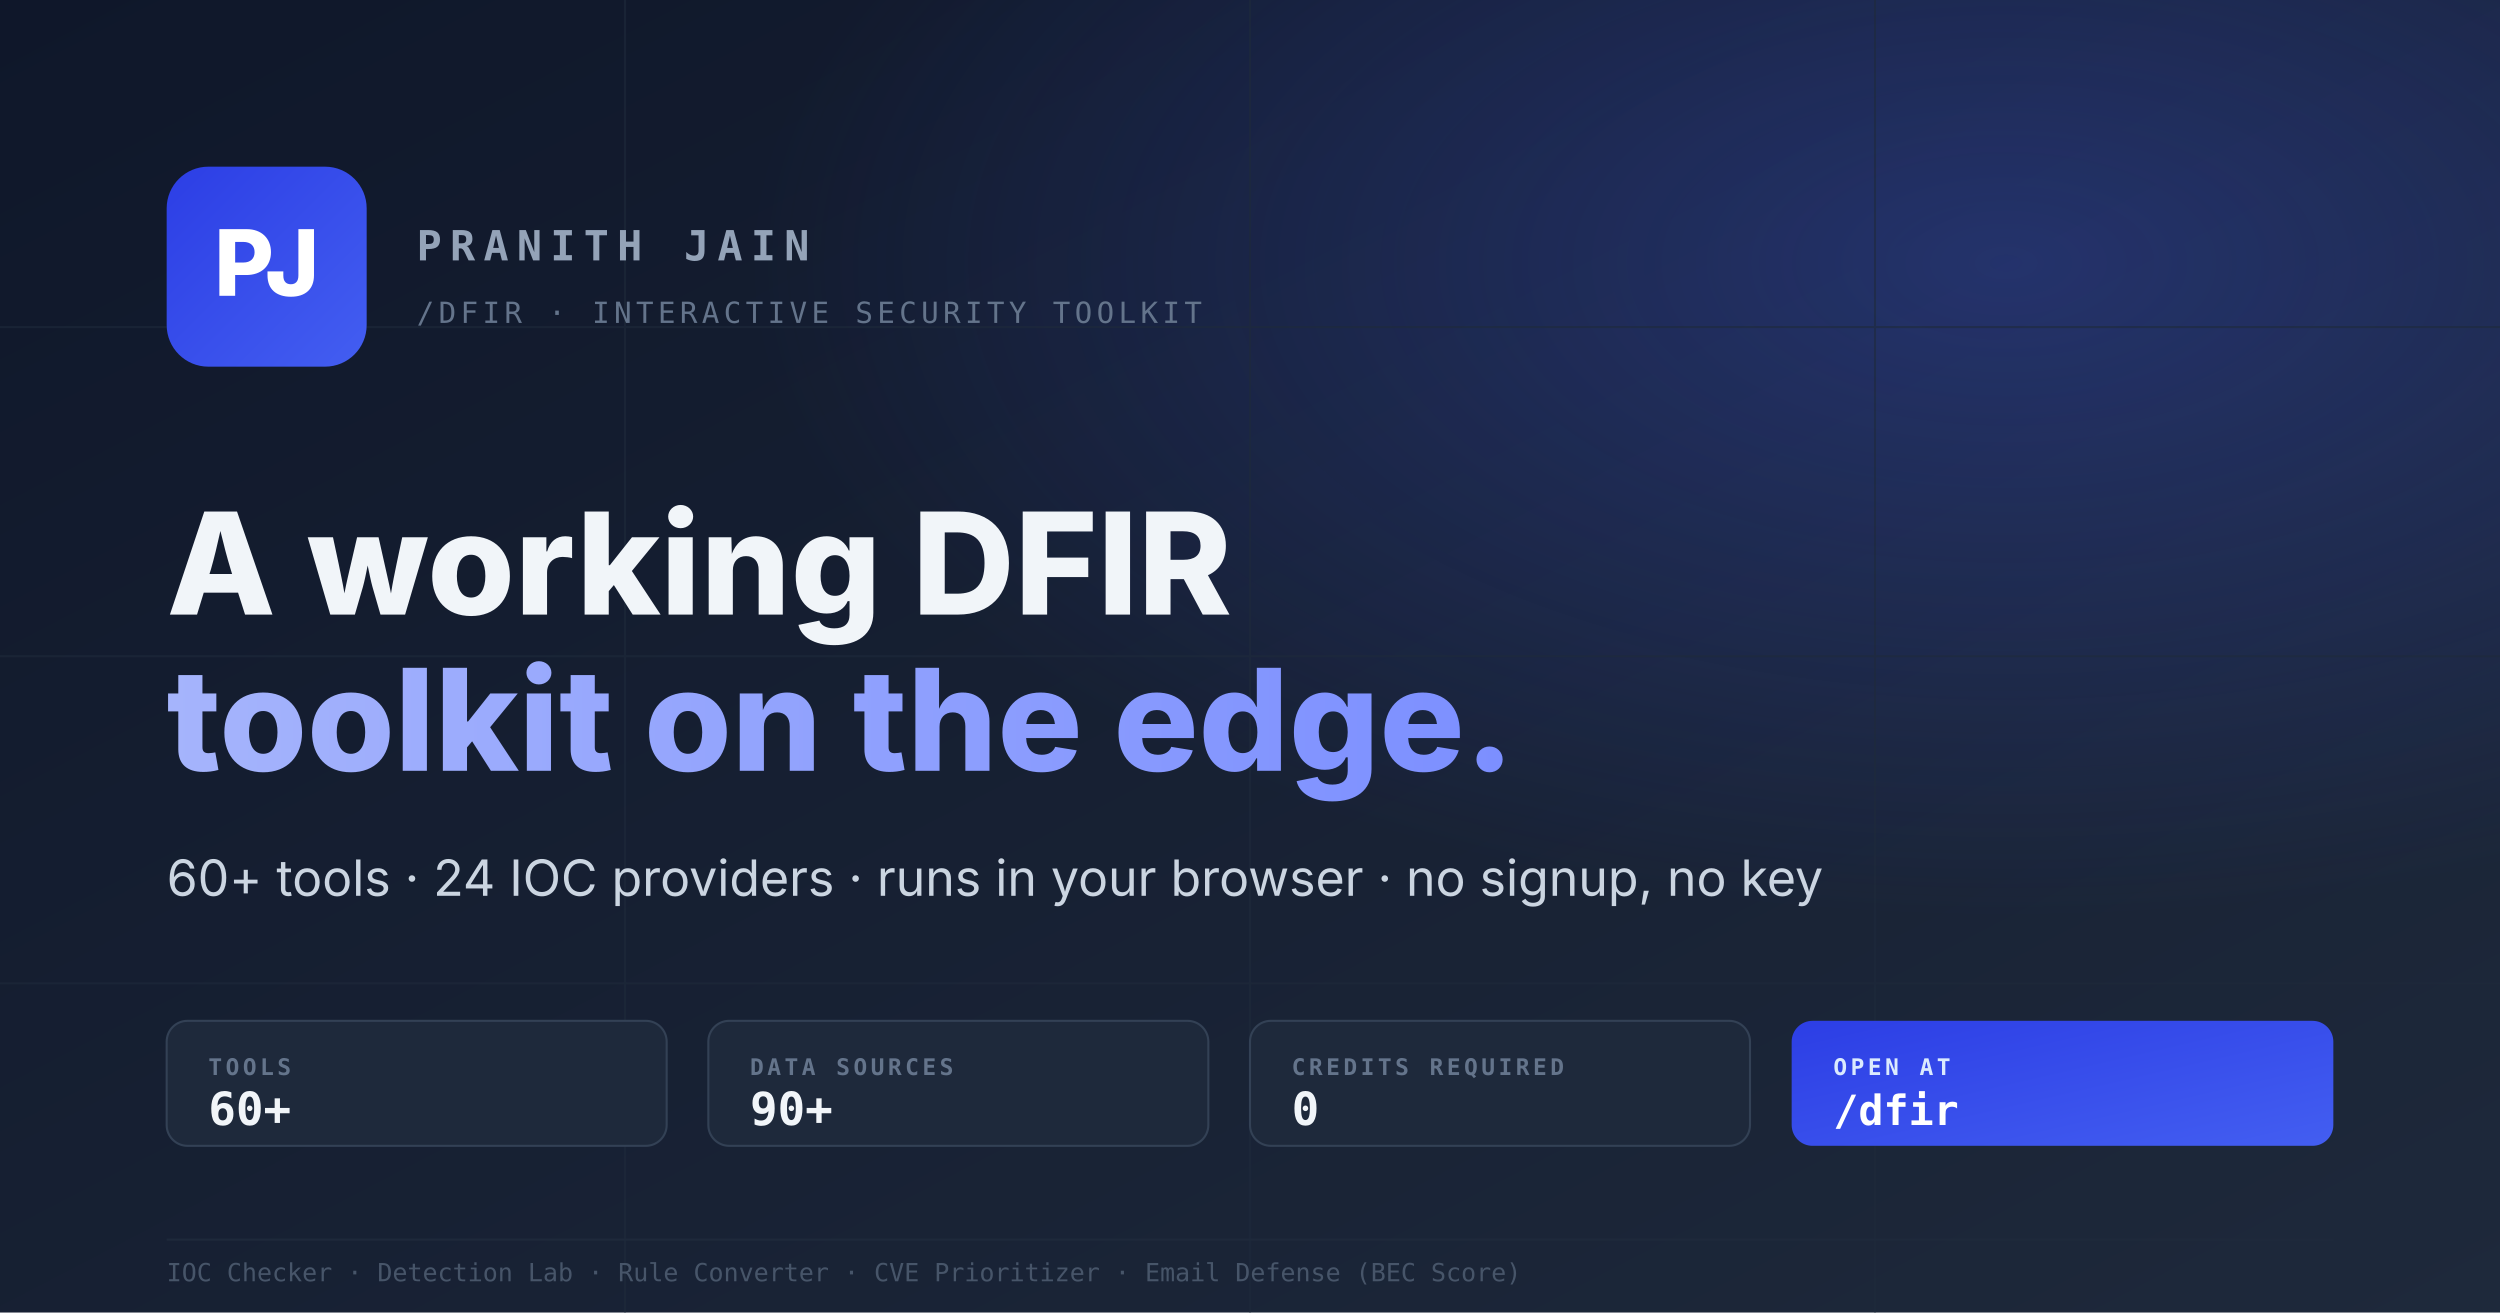
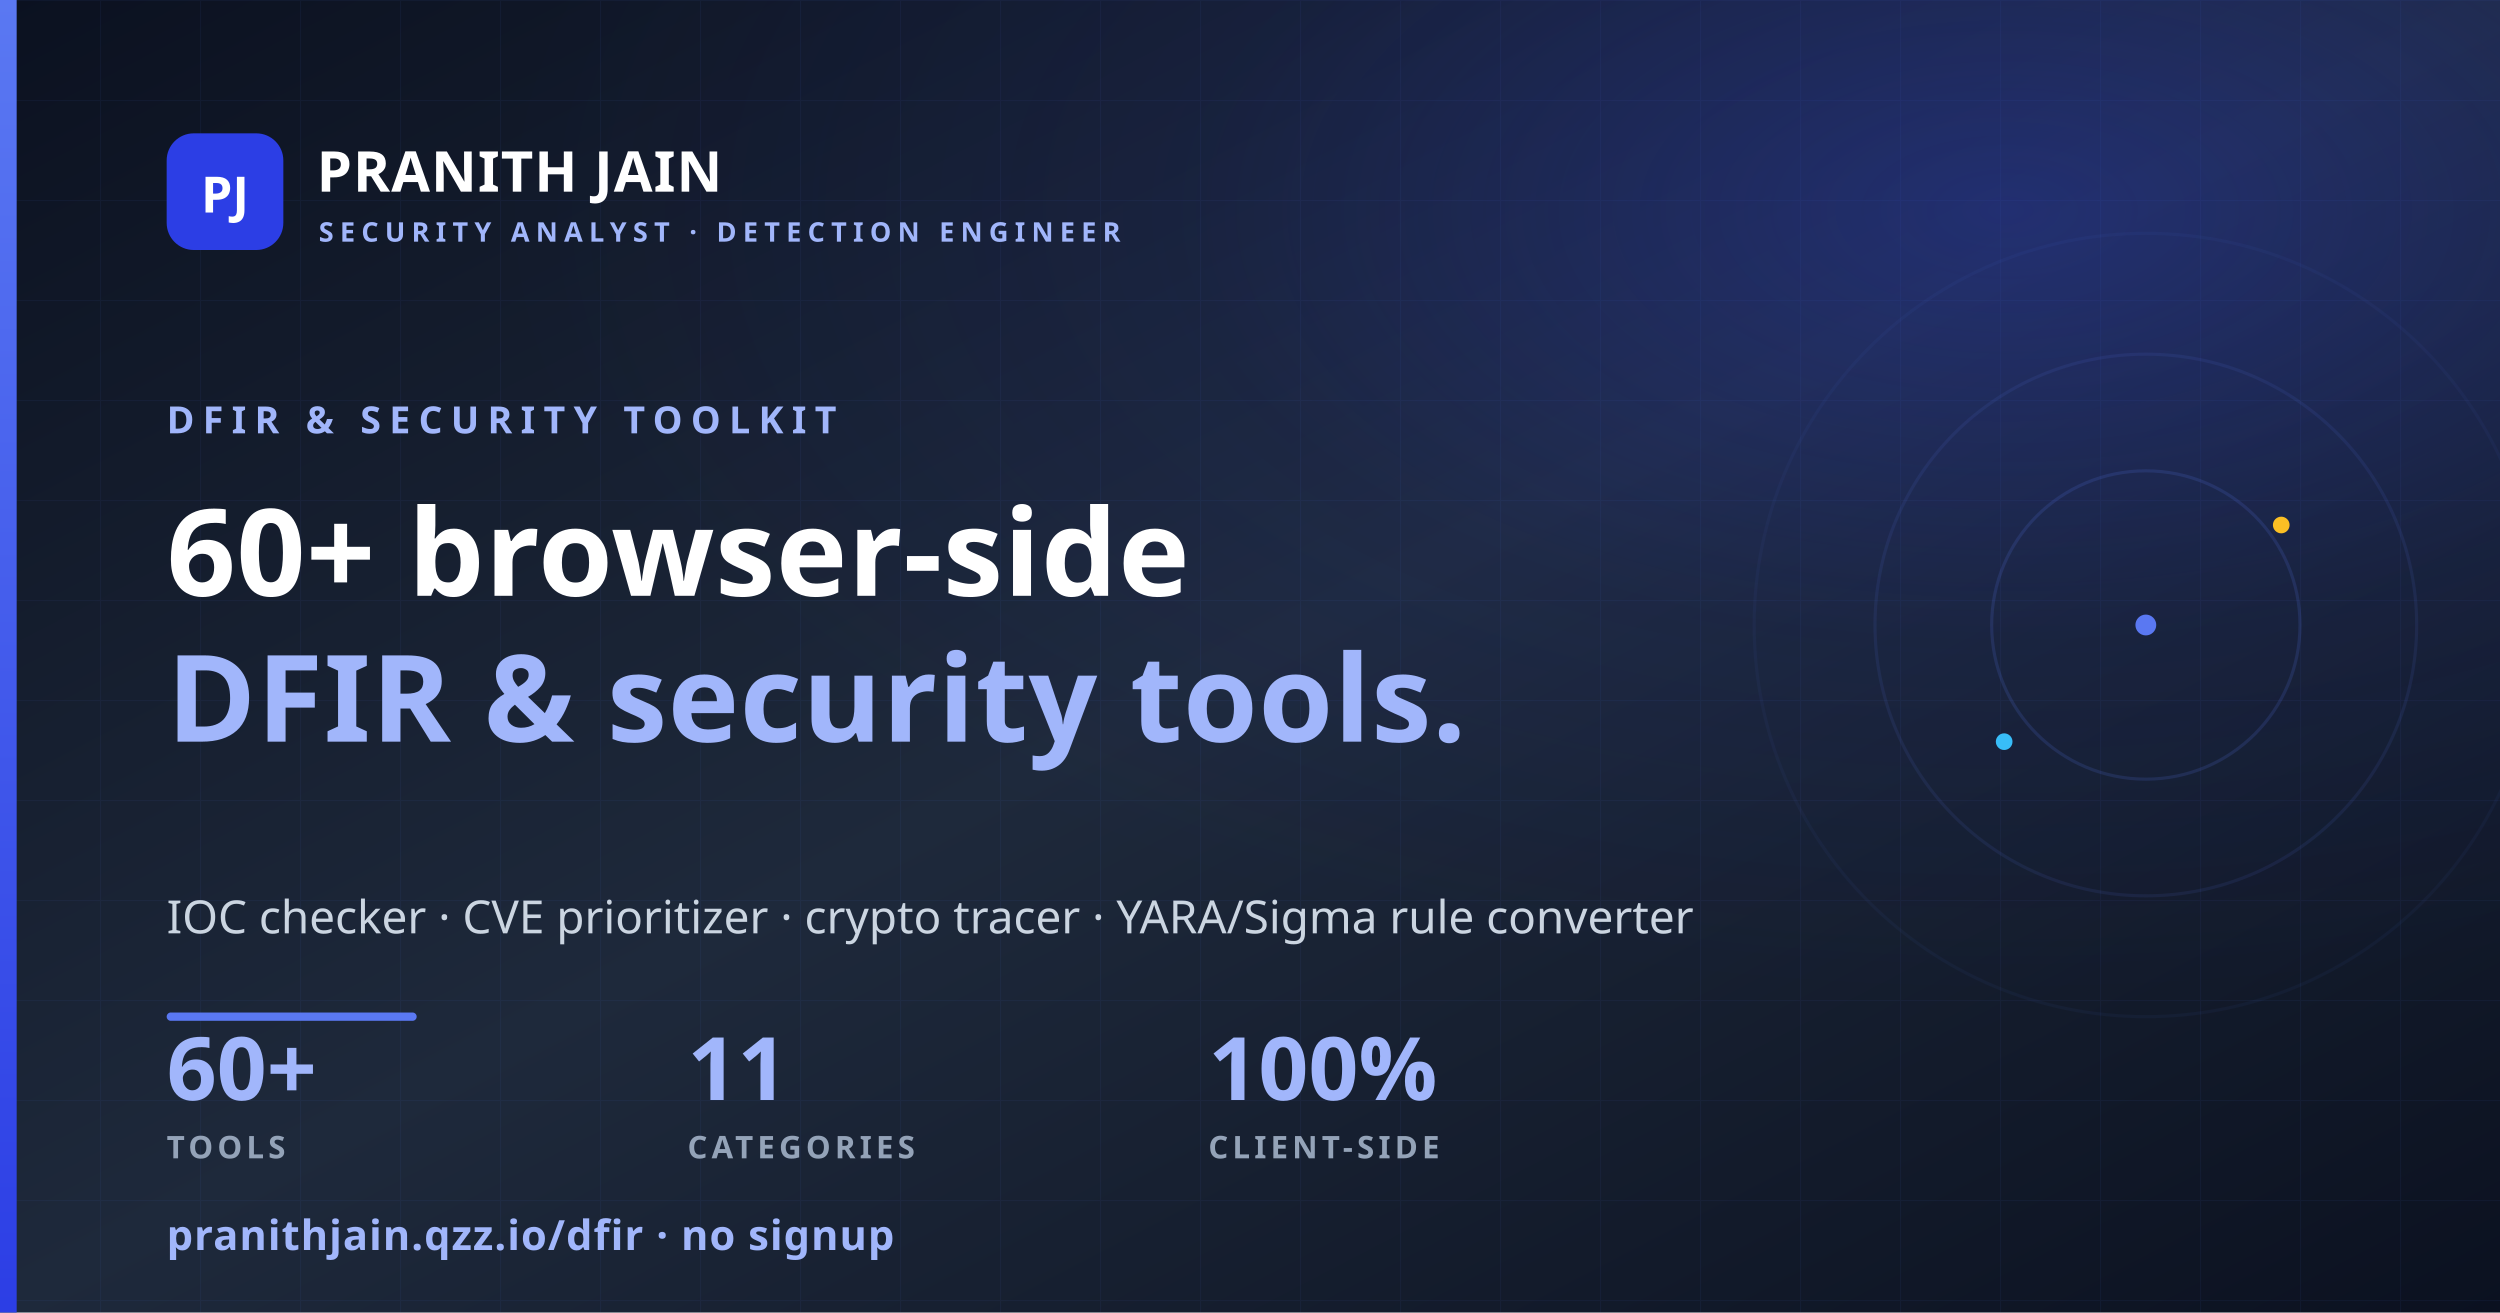
- <svg xmlns="http://www.w3.org/2000/svg" viewBox="0 0 1200 630" width="1200" height="630">
+ <svg xmlns="http://www.w3.org/2000/svg" width="1200" height="630" viewBox="0 0 1200 630" font-family="'Hanken Grotesk', system-ui, sans-serif">
  <defs>
-     <linearGradient id="bg" x1="0%" y1="0%" x2="100%" y2="100%">
-       <stop offset="0%" stop-color="#0f172a" />
-       <stop offset="100%" stop-color="#1e293b" />
+     <linearGradient id="bg" x1="0" y1="0" x2="1" y2="1">
+       <stop offset="0%" stop-color="#0b1120" />
+       <stop offset="50%" stop-color="#1e293b" />
+       <stop offset="100%" stop-color="#0b1120" />
    </linearGradient>
-     <linearGradient id="brand" x1="0%" y1="0%" x2="100%" y2="100%">
-       <stop offset="0%" stop-color="#2c3ee5" />
-       <stop offset="100%" stop-color="#435ef1" />
+     <radialGradient id="glow" cx="80%" cy="16%" r="60%">
+       <stop offset="0%" stop-color="#2c3ee5" stop-opacity="0.32" />
+       <stop offset="55%" stop-color="#2c3ee5" stop-opacity="0.07" />
+       <stop offset="100%" stop-color="#2c3ee5" stop-opacity="0" />
+     </radialGradient>
+     <linearGradient id="bar" x1="0" y1="0" x2="0" y2="1">
+       <stop offset="0%" stop-color="#5a78f2" />
+       <stop offset="100%" stop-color="#2c3ee5" />
    </linearGradient>
-     <linearGradient id="brandText" x1="0%" y1="0%" x2="100%" y2="0%">
-       <stop offset="0%" stop-color="#a5b4fc" />
-       <stop offset="100%" stop-color="#7c8fff" />
-     </linearGradient>
-     <radialGradient id="glow" cx="80%" cy="20%" r="50%">
-       <stop offset="0%" stop-color="#435ef1" stop-opacity="0.3" />
-       <stop offset="100%" stop-color="#435ef1" stop-opacity="0" />
-     </radialGradient>
+     <pattern id="grid" width="48" height="48" patternUnits="userSpaceOnUse">
+       <path d="M 48 0 L 0 0 0 48" fill="none" stroke="#5a78f2" stroke-opacity="0.06" stroke-width="1" />
+     </pattern>
  </defs>
  <rect width="1200" height="630" fill="url(#bg)" />
+   <rect width="1200" height="630" fill="url(#grid)" />
  <rect width="1200" height="630" fill="url(#glow)" />
-   <g stroke="#1e293b" stroke-width="1" opacity="0.6">
-     <path d="M0 157 L1200 157 M0 315 L1200 315 M0 472 L1200 472" />
-     <path d="M300 0 L300 630 M600 0 L600 630 M900 0 L900 630" />
+   <g stroke="#5a78f2" fill="none">
+     <circle cx="1030" cy="300" r="74" stroke-opacity="0.16" stroke-width="1.5" />
+     <circle cx="1030" cy="300" r="130" stroke-opacity="0.10" stroke-width="1.5" />
+     <circle cx="1030" cy="300" r="188" stroke-opacity="0.05" stroke-width="1.5" />
  </g>
-   <g transform="translate(80, 80)">
-     <rect width="96" height="96" rx="20" fill="url(#brand)" />
-     <text x="48" y="62" font-family="Inter, system-ui, sans-serif" font-size="44" font-weight="800" fill="white" text-anchor="middle">PJ</text>
-   </g>
-   <text x="200" y="125" font-family="ui-monospace, monospace" font-size="20" font-weight="700" fill="#94a3b8" letter-spacing="0.2em">PRANITH JAIN</text>
-   <text x="200" y="155" font-family="ui-monospace, monospace" font-size="14" font-weight="500" fill="#64748b" letter-spacing="0.15em">/DFIR · INTERACTIVE SECURITY TOOLKIT</text>
-   <text x="80" y="295" font-family="Inter, system-ui, sans-serif" font-size="68" font-weight="800" fill="#f1f5f9">A working DFIR</text>
-   <text x="80" y="370" font-family="Inter, system-ui, sans-serif" font-size="68" font-weight="800" fill="url(#brandText)">toolkit on the edge.</text>
-   <text x="80" y="430" font-family="Inter, system-ui, sans-serif" font-size="24" font-weight="400" fill="#cbd5e1">60+ tools · 24 IOC providers · runs in your browser · no signup, no key</text>
-   <g transform="translate(80, 490)" font-family="ui-monospace, monospace" font-weight="600">
-     <g>
-       <rect width="240" height="60" rx="10" fill="#1e293b" stroke="#334155" stroke-width="1" />
-       <text x="20" y="26" font-size="11" fill="#64748b" letter-spacing="0.15em">TOOLS</text>
-       <text x="20" y="50" font-size="22" fill="#f1f5f9">60+</text>
-     </g>
-     <g transform="translate(260, 0)">
-       <rect width="240" height="60" rx="10" fill="#1e293b" stroke="#334155" stroke-width="1" />
-       <text x="20" y="26" font-size="11" fill="#64748b" letter-spacing="0.15em">DATA SOURCES</text>
-       <text x="20" y="50" font-size="22" fill="#f1f5f9">90+</text>
-     </g>
-     <g transform="translate(520, 0)">
-       <rect width="240" height="60" rx="10" fill="#1e293b" stroke="#334155" stroke-width="1" />
-       <text x="20" y="26" font-size="11" fill="#64748b" letter-spacing="0.15em">CREDITS REQUIRED</text>
-       <text x="20" y="50" font-size="22" fill="#f1f5f9">0</text>
-     </g>
-     <g transform="translate(780, 0)">
-       <rect width="260" height="60" rx="10" fill="url(#brand)" />
-       <text x="20" y="26" font-size="11" fill="#dbeafe" letter-spacing="0.15em">OPEN AT</text>
-       <text x="20" y="50" font-size="20" fill="white">/dfir</text>
-     </g>
-   </g>
-   <line x1="80" y1="595" x2="1120" y2="595" stroke="#1e293b" stroke-width="1" />
-   <text x="80" y="615" font-family="ui-monospace, monospace" font-size="12" fill="#475569">IOC Checker · Detection Lab · Rule Converter · CVE Prioritizer · Email Defense (BEC Score)</text>
+   <circle cx="1030" cy="300" r="5" fill="#5a78f2" />
+   <circle cx="1095" cy="252" r="4" fill="#fbbf24" />
+   <circle cx="962" cy="356" r="4" fill="#38bdf8" />
+   <rect x="0" y="0" width="8" height="630" fill="url(#bar)" />
+   <rect x="80" y="64" width="56" height="56" rx="13" fill="#2c3ee5" />
+   <text x="108" y="102" text-anchor="middle" font-size="24" font-weight="800" fill="#ffffff">PJ</text>
+   <text x="152" y="92" font-size="27" font-weight="800" letter-spacing="0.5" fill="#ffffff">PRANITH JAIN</text>
+   <text x="153" y="116" font-size="13" font-weight="700" letter-spacing="3" fill="#a1b6fb">SECURITY ANALYST · DETECTION ENGINEER</text>
+   <text x="80" y="208" font-size="18" font-weight="800" letter-spacing="4" fill="#a1b6fb">DFIR &amp; SECURITY TOOLKIT</text>
+   <text x="80" y="286" font-size="58" font-weight="800" letter-spacing="0.3" fill="#ffffff">60+ browser-side</text>
+   <text x="80" y="356" font-size="58" font-weight="800" letter-spacing="0.3" fill="#a1b6fb">DFIR &amp; security tools.</text>
+   <text x="80" y="448" font-size="22" font-weight="400" fill="#cbd5e1">IOC checker · CVE prioritizer · crypto tracer · YARA/Sigma rule converter</text>
+   <rect x="80" y="486" width="120" height="4" rx="2" fill="#5a78f2" />
+   <text x="80" y="528" font-size="42" font-weight="800" fill="#a1b6fb">60+</text>
+   <text x="80" y="556" font-size="15" font-weight="600" letter-spacing="2" fill="#94a3b8">TOOLS</text>
+   <text x="330" y="528" font-size="42" font-weight="800" fill="#a1b6fb">11</text>
+   <text x="330" y="556" font-size="15" font-weight="600" letter-spacing="2" fill="#94a3b8">CATEGORIES</text>
+   <text x="580" y="528" font-size="42" font-weight="800" fill="#a1b6fb">100%</text>
+   <text x="580" y="556" font-size="15" font-weight="600" letter-spacing="2" fill="#94a3b8">CLIENT-SIDE</text>
+   <text x="80" y="600" font-size="20" font-weight="700" letter-spacing="0.5" fill="#94a3b8">
+     <tspan fill="#a1b6fb" font-weight="800">pranithjain.qzz.io/dfir  ·  no signup</tspan>
+   </text>
</svg>
